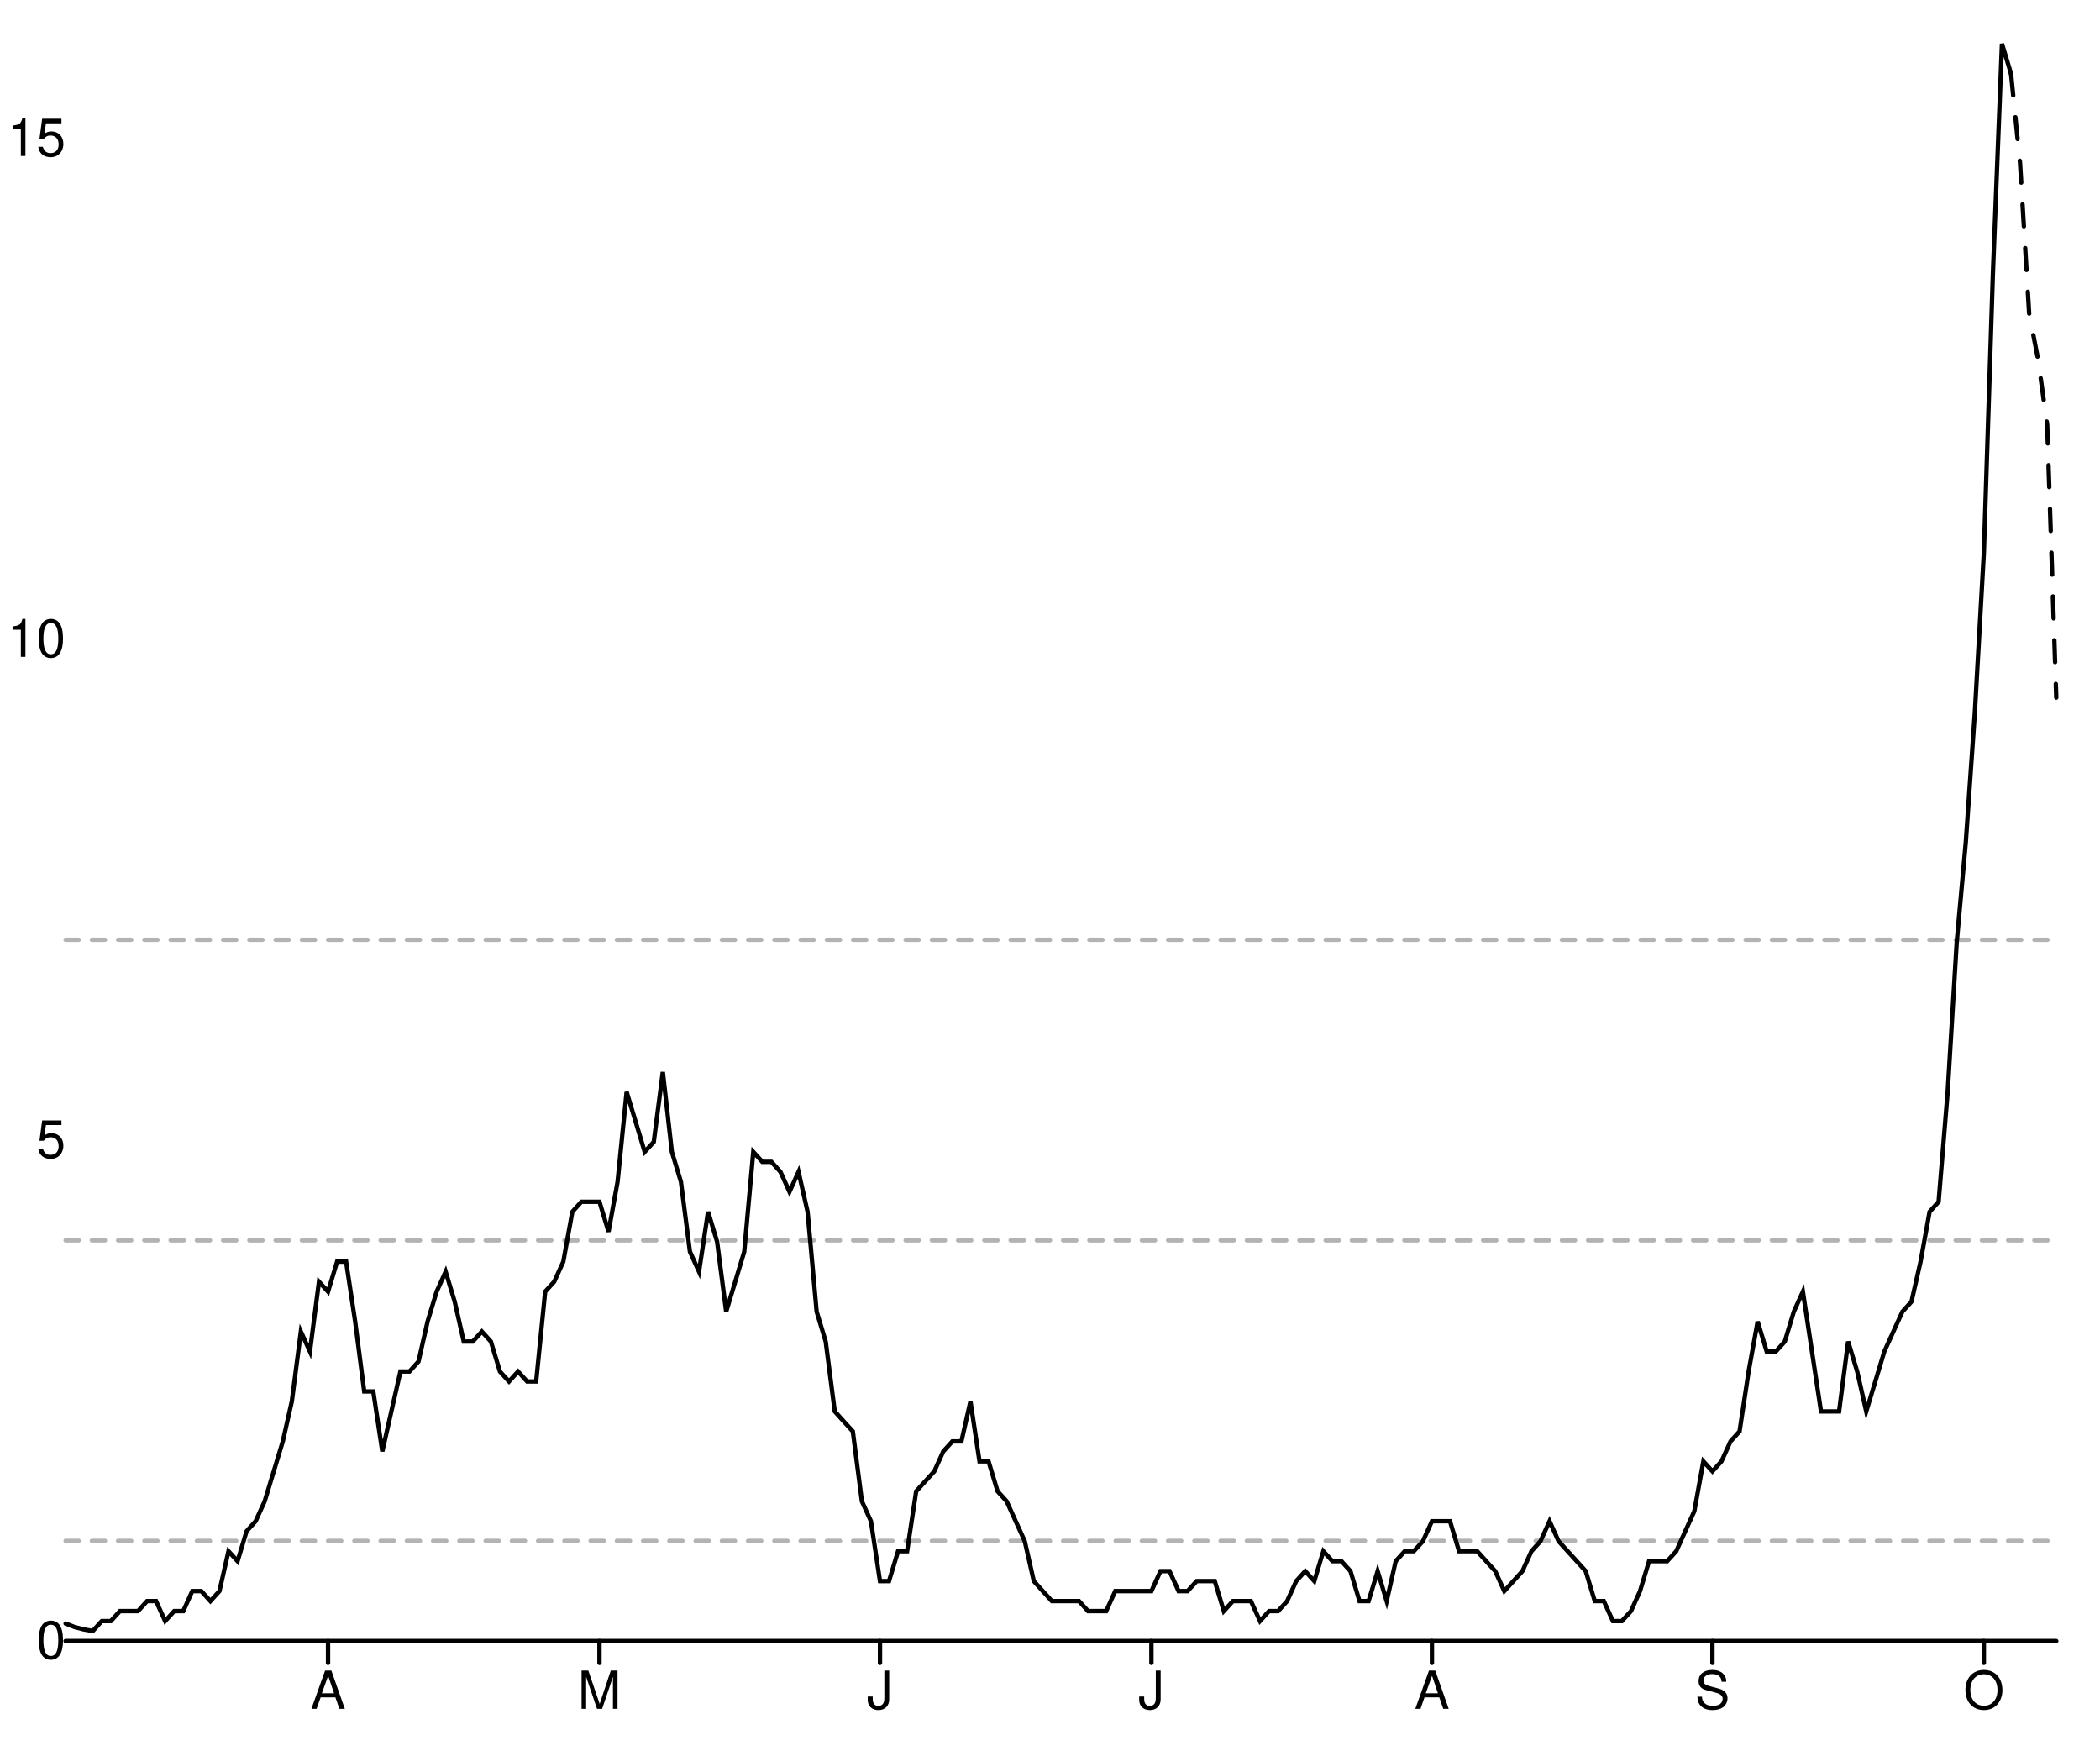
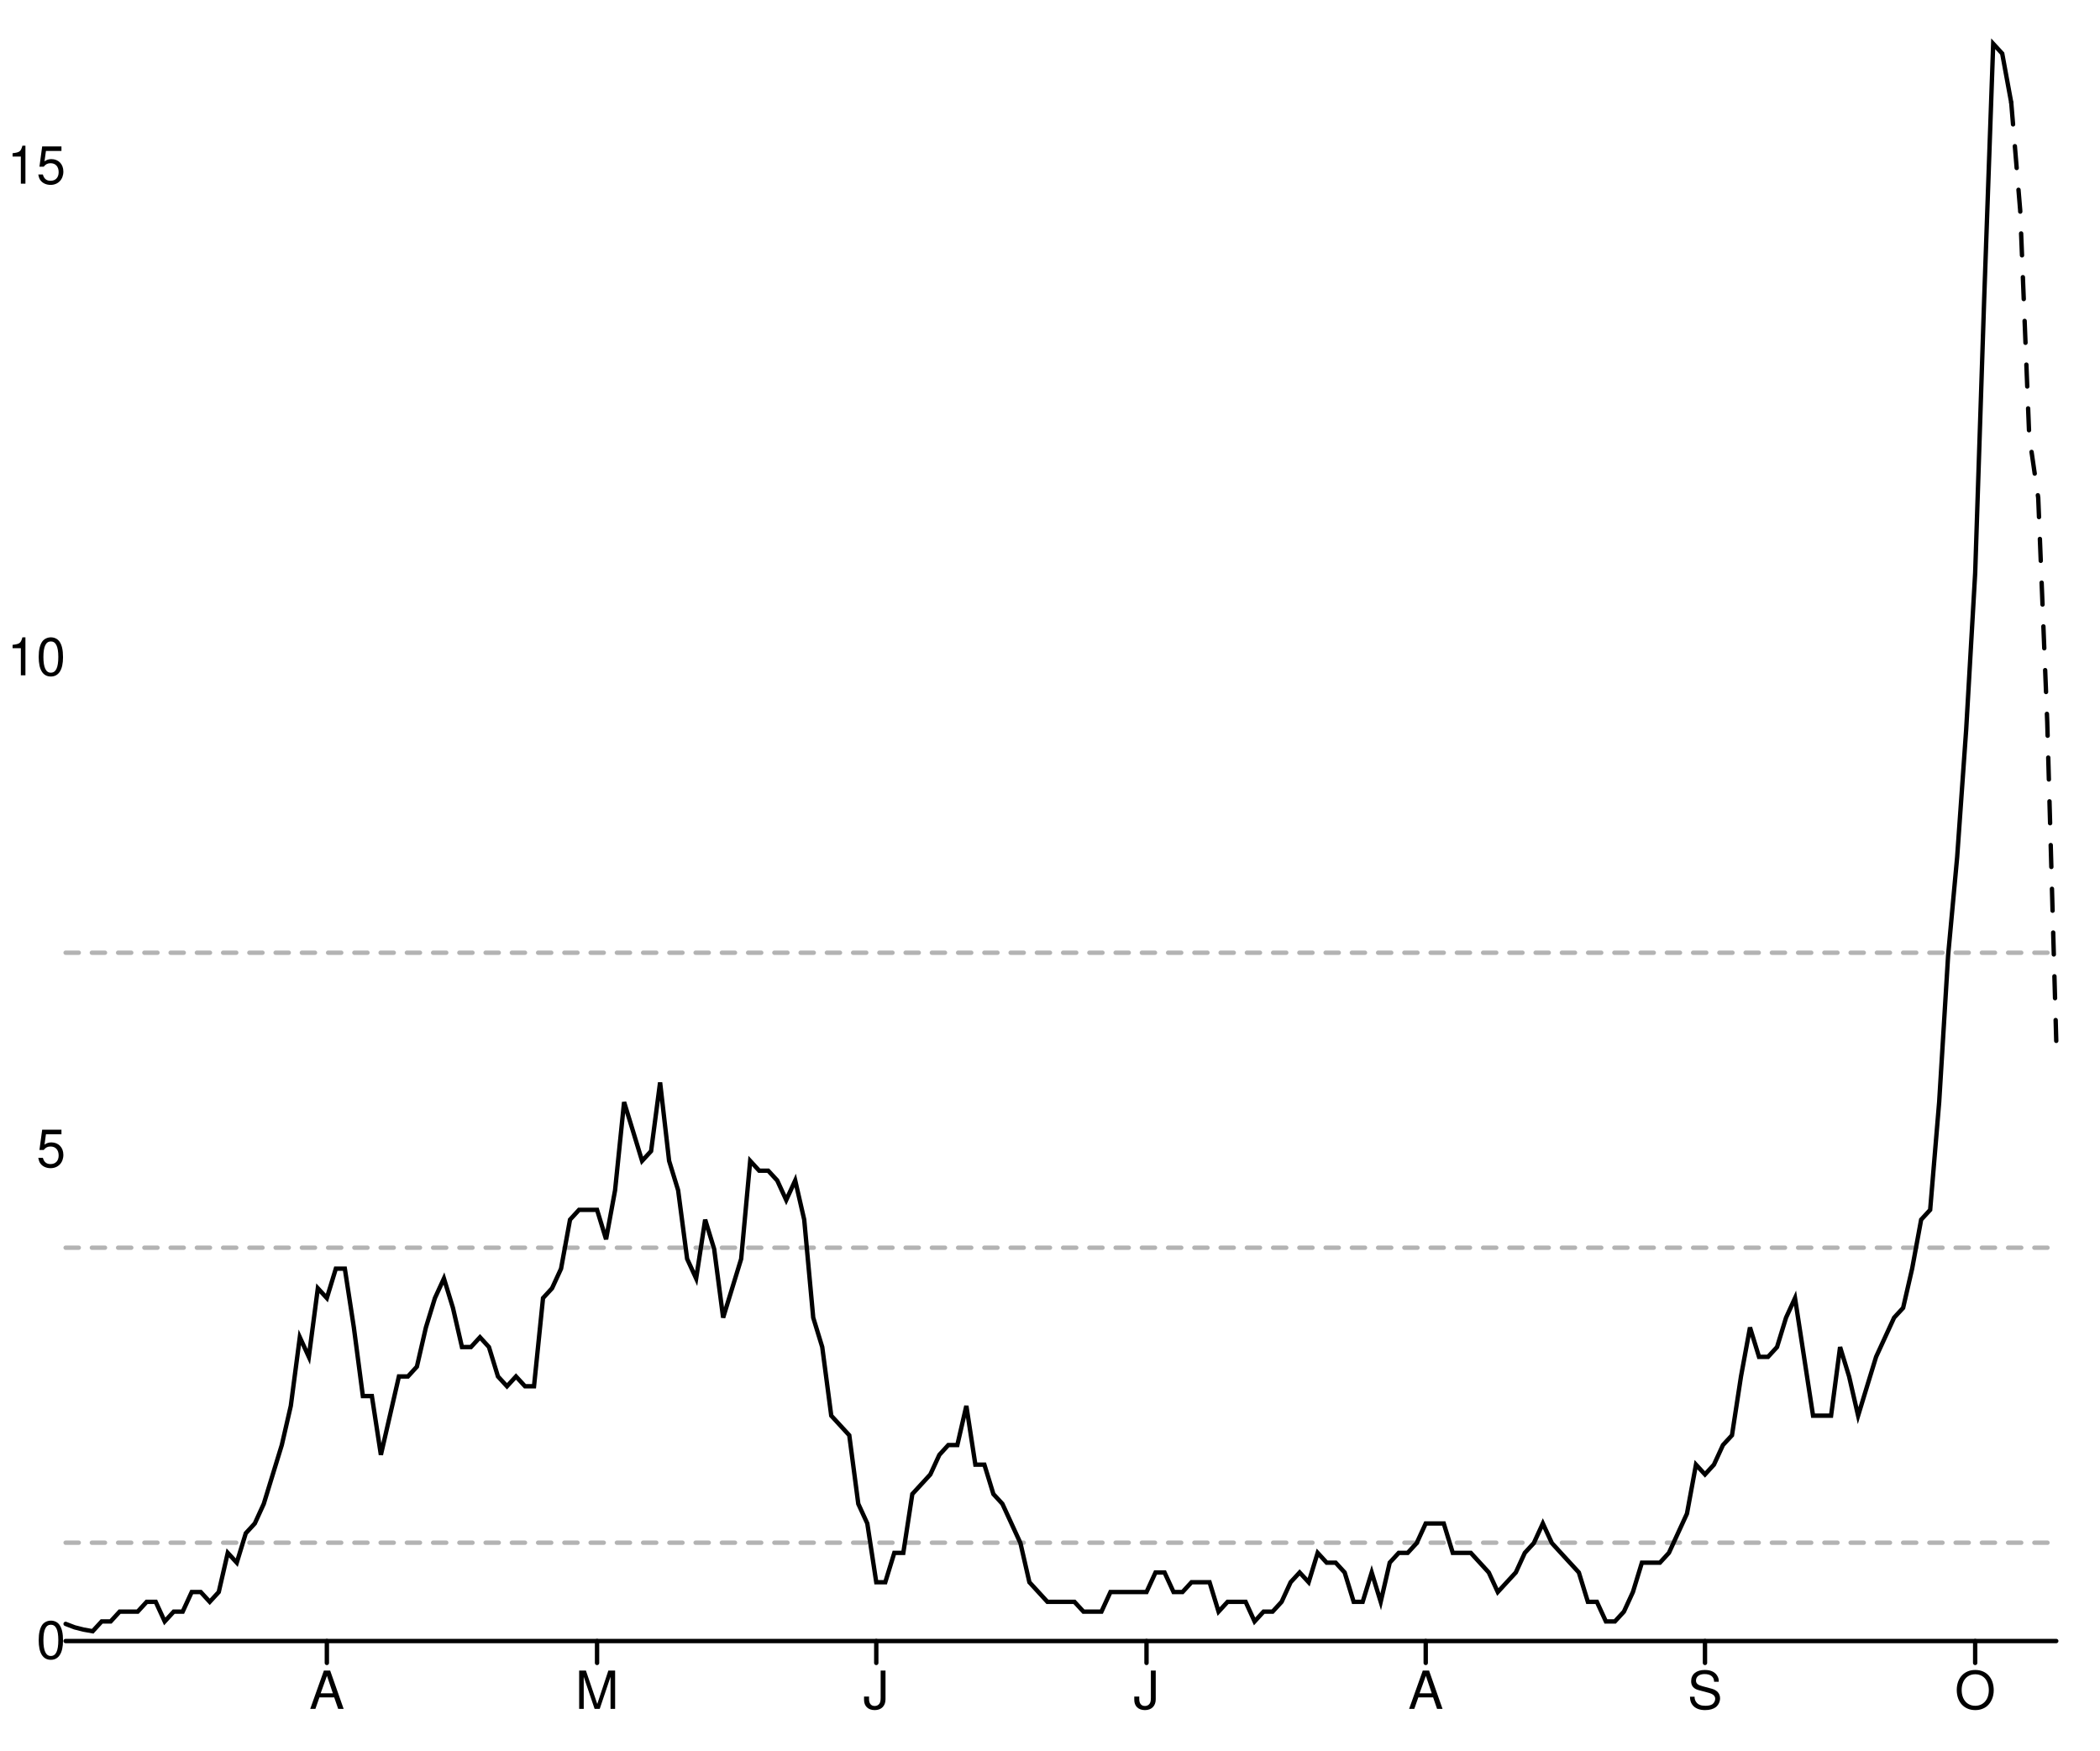
<svg xmlns="http://www.w3.org/2000/svg" width="480" height="400" viewBox="0 0 480 400" style="overflow:display" preserveAspectRatio="xMinYMin meet" overflow="visible">
  <defs>
    <style>
	.data-series path.line { fill-opacity: 0; stroke: black; }
	.data-series path.line.dotted { stroke-dasharray: 12 20 }
	.data-series circle { display: none; }
	.data-series:hover path.line, .data-series.on path.line { stroke-width: 1; }
	.data-series:hover circle, .data-series.on circle { display: inline; }
	.data-series circle:hover, .data-series circle.on { r: 1px!important; }
	.graph-grid { font-family: "Helvetica Neue",Helvetica,Arial,"Lucida Grande",sans-serif; }
	.graph-grid line { stroke: black; stroke-width: 1; stroke-linecap: round; }
	.graph-grid.graph-grid-x text { text-anchor: middle; dominant-baseline: hanging; transform: translateY(10px); }
	.graph-grid.graph-grid-y text { text-anchor: end; dominant-baseline: middle; transform: translateX(-10px); }
	</style>
  </defs>
  <g class="graph-grid graph-grid-y">
    <line x1="15.00" y1="375.00" x2="470.00" y2="375.00" data-left="15" />
    <text x="25" y="375" text-anchor="end">0</text>
-     <text x="25" y="260.546" text-anchor="end">5</text>
-     <text x="25" y="146.093" text-anchor="end">10</text>
-     <text x="25" y="31.639" text-anchor="end">15</text>
+     <text x="25" y="262.653" text-anchor="end">5</text>
+     <text x="25" y="150.306" text-anchor="end">10</text>
+     <text x="25" y="37.959" text-anchor="end">15</text>
    <text style="text-anchor:middle;dominant-baseline:hanging;font-weight:bold;transform: translateY(192.5px) rotate(-90deg);" />
  </g>
  <g class="graph-grid graph-grid-x">
-     <line class="tick" x1="74.98" y1="375.00" x2="74.98" y2="380.00" />
-     <text x="74.977" y="375" text-anchor="middle">A</text>
-     <line class="tick" x1="137.02" y1="375.00" x2="137.02" y2="380.00" />
-     <text x="137.023" y="375" text-anchor="middle">M</text>
-     <line class="tick" x1="201.14" y1="375.00" x2="201.14" y2="380.00" />
-     <text x="201.136" y="375" text-anchor="middle">J</text>
-     <line class="tick" x1="263.18" y1="375.00" x2="263.18" y2="380.00" />
-     <text x="263.182" y="375" text-anchor="middle">J</text>
-     <line class="tick" x1="327.30" y1="375.00" x2="327.30" y2="380.00" />
-     <text x="327.295" y="375" text-anchor="middle">A</text>
-     <line class="tick" x1="391.41" y1="375.00" x2="391.41" y2="380.00" />
-     <text x="391.409" y="375" text-anchor="middle">S</text>
-     <line class="tick" x1="453.45" y1="375.00" x2="453.45" y2="380.00" />
-     <text x="453.455" y="375" text-anchor="middle">O</text>
+     <line class="tick" x1="74.71" y1="375.00" x2="74.71" y2="380.00" />
+     <text x="74.706" y="375" text-anchor="middle">A</text>
+     <line class="tick" x1="136.47" y1="375.00" x2="136.47" y2="380.00" />
+     <text x="136.471" y="375" text-anchor="middle">M</text>
+     <line class="tick" x1="200.29" y1="375.00" x2="200.29" y2="380.00" />
+     <text x="200.294" y="375" text-anchor="middle">J</text>
+     <line class="tick" x1="262.06" y1="375.00" x2="262.06" y2="380.00" />
+     <text x="262.059" y="375" text-anchor="middle">J</text>
+     <line class="tick" x1="325.88" y1="375.00" x2="325.88" y2="380.00" />
+     <text x="325.882" y="375" text-anchor="middle">A</text>
+     <line class="tick" x1="389.71" y1="375.00" x2="389.71" y2="380.00" />
+     <text x="389.706" y="375" text-anchor="middle">S</text>
+     <line class="tick" x1="451.47" y1="375.00" x2="451.47" y2="380.00" />
+     <text x="451.471" y="375" text-anchor="middle">O</text>
    <text style="text-anchor:middle;dominant-baseline:hanging;font-weight:bold;transform: translateY(192.5px) rotate(-90deg);" />
  </g>
  <g data-series="widespread" class="data-series">
-     <path d="M 15.00,214.76L 470.00,214.76" id="E07000141-level-0" class="line" stroke-width="1" stroke-linecap="round" stroke-dasharray="3,3" fill-opacity="0.3" opacity="0.3" />
+     <path d="M 15.00,217.71L 470.00,217.71" id="E07000141-level-0" class="line" stroke-width="1" stroke-linecap="round" stroke-dasharray="3,3" fill-opacity="0.3" opacity="0.3" />
  </g>
  <g data-series="substantial" class="data-series">
-     <path d="M 15.00,283.44L 470.00,283.44" id="E07000141-level-1" class="line" stroke-width="1" stroke-linecap="round" stroke-dasharray="3,3" fill-opacity="0.3" opacity="0.3" />
+     <path d="M 15.00,285.12L 470.00,285.12" id="E07000141-level-1" class="line" stroke-width="1" stroke-linecap="round" stroke-dasharray="3,3" fill-opacity="0.3" opacity="0.3" />
  </g>
  <g data-series="moderate" class="data-series">
-     <path d="M 15.00,352.11L 470.00,352.11" id="E07000141-level-2" class="line" stroke-width="1" stroke-linecap="round" stroke-dasharray="3,3" fill-opacity="0.3" opacity="0.3" />
+     <path d="M 15.00,352.53L 470.00,352.53" id="E07000141-level-2" class="line" stroke-width="1" stroke-linecap="round" stroke-dasharray="3,3" fill-opacity="0.3" opacity="0.3" />
  </g>
  <g data-series="new-cases" class="data-series">
-     <path d="M 15.00,371.01L 17.07,371.81L 19.14,372.34L 21.20,372.72L 23.27,370.44L 25.34,370.44L 27.41,368.16L 29.48,368.16L 31.55,368.16L 33.61,365.88L 35.68,365.88L 37.75,370.44L 39.82,368.16L 41.89,368.16L 43.95,363.59L 46.02,363.59L 48.09,365.88L 50.16,363.59L 52.23,354.47L 54.30,356.75L 56.36,349.91L 58.43,347.62L 60.50,343.06L 62.57,336.22L 64.64,329.38L 66.70,320.25L 68.77,304.28L 70.84,308.84L 72.91,292.88L 74.98,295.16L 77.05,288.31L 79.11,288.31L 81.18,302.00L 83.25,317.97L 85.32,317.97L 87.39,331.66L 89.45,322.53L 91.52,313.41L 93.59,313.41L 95.66,311.12L 97.73,302.00L 99.80,295.16L 101.86,290.59L 103.93,297.44L 106.00,306.56L 108.07,306.56L 110.14,304.28L 112.20,306.56L 114.27,313.41L 116.34,315.69L 118.41,313.41L 120.48,315.69L 122.55,315.69L 124.61,295.16L 126.68,292.88L 128.75,288.31L 130.82,276.91L 132.89,274.62L 134.95,274.62L 137.02,274.62L 139.09,281.47L 141.16,270.06L 143.23,249.53L 145.30,256.38L 147.36,263.22L 149.43,260.94L 151.50,244.97L 153.57,263.22L 155.64,270.06L 157.70,286.03L 159.77,290.59L 161.84,276.91L 163.91,283.75L 165.98,299.72L 168.05,292.88L 170.11,286.03L 172.18,263.22L 174.25,265.50L 176.32,265.50L 178.39,267.78L 180.45,272.34L 182.52,267.78L 184.59,276.91L 186.66,299.72L 188.73,306.56L 190.80,322.53L 192.86,324.81L 194.93,327.09L 197.00,343.06L 199.07,347.62L 201.14,361.31L 203.20,361.31L 205.27,354.47L 207.34,354.47L 209.41,340.78L 211.48,338.50L 213.55,336.22L 215.61,331.66L 217.68,329.38L 219.75,329.38L 221.82,320.25L 223.89,333.94L 225.95,333.94L 228.02,340.78L 230.09,343.06L 232.16,347.62L 234.23,352.19L 236.30,361.31L 238.36,363.59L 240.43,365.88L 242.50,365.88L 244.57,365.88L 246.64,365.88L 248.70,368.16L 250.77,368.16L 252.84,368.16L 254.91,363.59L 256.98,363.59L 259.05,363.59L 261.11,363.59L 263.18,363.59L 265.25,359.03L 267.32,359.03L 269.39,363.59L 271.45,363.59L 273.52,361.31L 275.59,361.31L 277.66,361.31L 279.73,368.16L 281.80,365.88L 283.86,365.88L 285.93,365.88L 288.00,370.44L 290.07,368.16L 292.14,368.16L 294.20,365.88L 296.27,361.31L 298.34,359.03L 300.41,361.31L 302.48,354.47L 304.55,356.75L 306.61,356.75L 308.68,359.03L 310.75,365.88L 312.82,365.88L 314.89,359.03L 316.95,365.88L 319.02,356.75L 321.09,354.47L 323.16,354.47L 325.23,352.19L 327.30,347.62L 329.36,347.62L 331.43,347.62L 333.50,354.47L 335.57,354.47L 337.64,354.47L 339.70,356.75L 341.77,359.03L 343.84,363.59L 345.91,361.31L 347.98,359.03L 350.05,354.47L 352.11,352.19L 354.18,347.62L 356.25,352.19L 358.32,354.47L 360.39,356.75L 362.45,359.03L 364.52,365.88L 366.59,365.88L 368.66,370.44L 370.73,370.44L 372.80,368.16L 374.86,363.59L 376.93,356.75L 379.00,356.75L 381.07,356.75L 383.14,354.47L 385.20,349.91L 387.27,345.34L 389.34,333.94L 391.41,336.22L 393.48,333.94L 395.55,329.38L 397.61,327.09L 399.68,313.41L 401.75,302.00L 403.82,308.84L 405.89,308.84L 407.95,306.56L 410.02,299.72L 412.09,295.16L 414.16,308.84L 416.23,322.53L 418.30,322.53L 420.36,322.53L 422.43,306.56L 424.50,313.41L 426.57,322.53L 428.64,315.69L 430.70,308.84L 432.77,304.28L 434.84,299.72L 436.91,297.44L 438.98,288.31L 441.05,276.91L 443.11,274.62L 445.18,249.53L 447.25,215.31L 449.32,192.50L 451.39,162.84L 453.45,126.34L 455.52,62.47L 457.59,10.00L 459.66,16.84" id="New cases" class="line" stroke-width="1" stroke-linecap="round" />
+     <path d="M 15.00,371.08L 17.06,371.87L 19.12,372.39L 21.18,372.76L 23.24,370.52L 25.29,370.52L 27.35,368.28L 29.41,368.28L 31.47,368.28L 33.53,366.04L 35.59,366.04L 37.65,370.52L 39.71,368.28L 41.76,368.28L 43.82,363.80L 45.88,363.80L 47.94,366.04L 50.00,363.80L 52.06,354.85L 54.12,357.09L 56.18,350.37L 58.24,348.13L 60.29,343.65L 62.35,336.93L 64.41,330.21L 66.47,321.26L 68.53,305.58L 70.59,310.06L 72.65,294.39L 74.71,296.63L 76.76,289.91L 78.82,289.91L 80.88,303.34L 82.94,319.02L 85.00,319.02L 87.06,332.45L 89.12,323.50L 91.18,314.54L 93.24,314.54L 95.29,312.30L 97.35,303.34L 99.41,296.63L 101.47,292.15L 103.53,298.87L 105.59,307.82L 107.65,307.82L 109.71,305.58L 111.76,307.82L 113.82,314.54L 115.88,316.78L 117.94,314.54L 120.00,316.78L 122.06,316.78L 124.12,296.63L 126.18,294.39L 128.24,289.91L 130.29,278.71L 132.35,276.47L 134.41,276.47L 136.47,276.47L 138.53,283.19L 140.59,271.99L 142.65,251.84L 144.71,258.56L 146.76,265.28L 148.82,263.04L 150.88,247.36L 152.94,265.28L 155.00,271.99L 157.06,287.67L 159.12,292.15L 161.18,278.71L 163.24,285.43L 165.29,301.10L 167.35,294.39L 169.41,287.67L 171.47,265.28L 173.53,267.52L 175.59,267.52L 177.65,269.75L 179.71,274.23L 181.76,269.75L 183.82,278.71L 185.88,301.10L 187.94,307.82L 190.00,323.50L 192.06,325.74L 194.12,327.98L 196.18,343.65L 198.24,348.13L 200.29,361.56L 202.35,361.56L 204.41,354.85L 206.47,354.85L 208.53,341.41L 210.59,339.17L 212.65,336.93L 214.71,332.45L 216.76,330.21L 218.82,330.21L 220.88,321.26L 222.94,334.69L 225.00,334.69L 227.06,341.41L 229.12,343.65L 231.18,348.13L 233.24,352.61L 235.29,361.56L 237.35,363.80L 239.41,366.04L 241.47,366.04L 243.53,366.04L 245.59,366.04L 247.65,368.28L 249.71,368.28L 251.76,368.28L 253.82,363.80L 255.88,363.80L 257.94,363.80L 260.00,363.80L 262.06,363.80L 264.12,359.33L 266.18,359.33L 268.24,363.80L 270.29,363.80L 272.35,361.56L 274.41,361.56L 276.47,361.56L 278.53,368.28L 280.59,366.04L 282.65,366.04L 284.71,366.04L 286.76,370.52L 288.82,368.28L 290.88,368.28L 292.94,366.04L 295.00,361.56L 297.06,359.33L 299.12,361.56L 301.18,354.85L 303.24,357.09L 305.29,357.09L 307.35,359.33L 309.41,366.04L 311.47,366.04L 313.53,359.33L 315.59,366.04L 317.65,357.09L 319.71,354.85L 321.76,354.85L 323.82,352.61L 325.88,348.13L 327.94,348.13L 330.00,348.13L 332.06,354.85L 334.12,354.85L 336.18,354.85L 338.24,357.09L 340.29,359.33L 342.35,363.80L 344.41,361.56L 346.47,359.33L 348.53,354.85L 350.59,352.61L 352.65,348.13L 354.71,352.61L 356.76,354.85L 358.82,357.09L 360.88,359.33L 362.94,366.04L 365.00,366.04L 367.06,370.52L 369.12,370.52L 371.18,368.28L 373.24,363.80L 375.29,357.09L 377.35,357.09L 379.41,357.09L 381.47,354.85L 383.53,350.37L 385.59,345.89L 387.65,334.69L 389.71,336.93L 391.76,334.69L 393.82,330.21L 395.88,327.98L 397.94,314.54L 400.00,303.34L 402.06,310.06L 404.12,310.06L 406.18,307.82L 408.24,301.10L 410.29,296.63L 412.35,310.06L 414.41,323.50L 416.47,323.50L 418.53,323.50L 420.59,307.82L 422.65,314.54L 424.71,323.50L 426.76,316.78L 428.82,310.06L 430.88,305.58L 432.94,301.10L 435.00,298.87L 437.06,289.91L 439.12,278.71L 441.18,276.47L 443.24,251.84L 445.29,218.25L 447.35,195.86L 449.41,166.75L 451.47,130.92L 453.53,68.22L 455.59,10.00L 457.65,12.24L 459.71,23.44" id="New cases" class="line" stroke-width="1" stroke-linecap="round" />
  </g>
  <g data-series="recent-cases" class="data-series">
-     <path d="M 459.66,16.84L 461.73,37.38L 463.80,71.59L 465.86,82.24L 467.93,97.14L 470.00,159.42" id="Recent cases" class="line" stroke-width="1" stroke-linecap="round" stroke-dasharray="5,5" />
+     <path d="M 459.71,23.44L 461.76,48.07L 463.82,99.57L 465.88,113.75L 467.94,164.96L 470.00,237.85" id="Recent cases" class="line" stroke-width="1" stroke-linecap="round" stroke-dasharray="5,5" />
  </g>
</svg>
